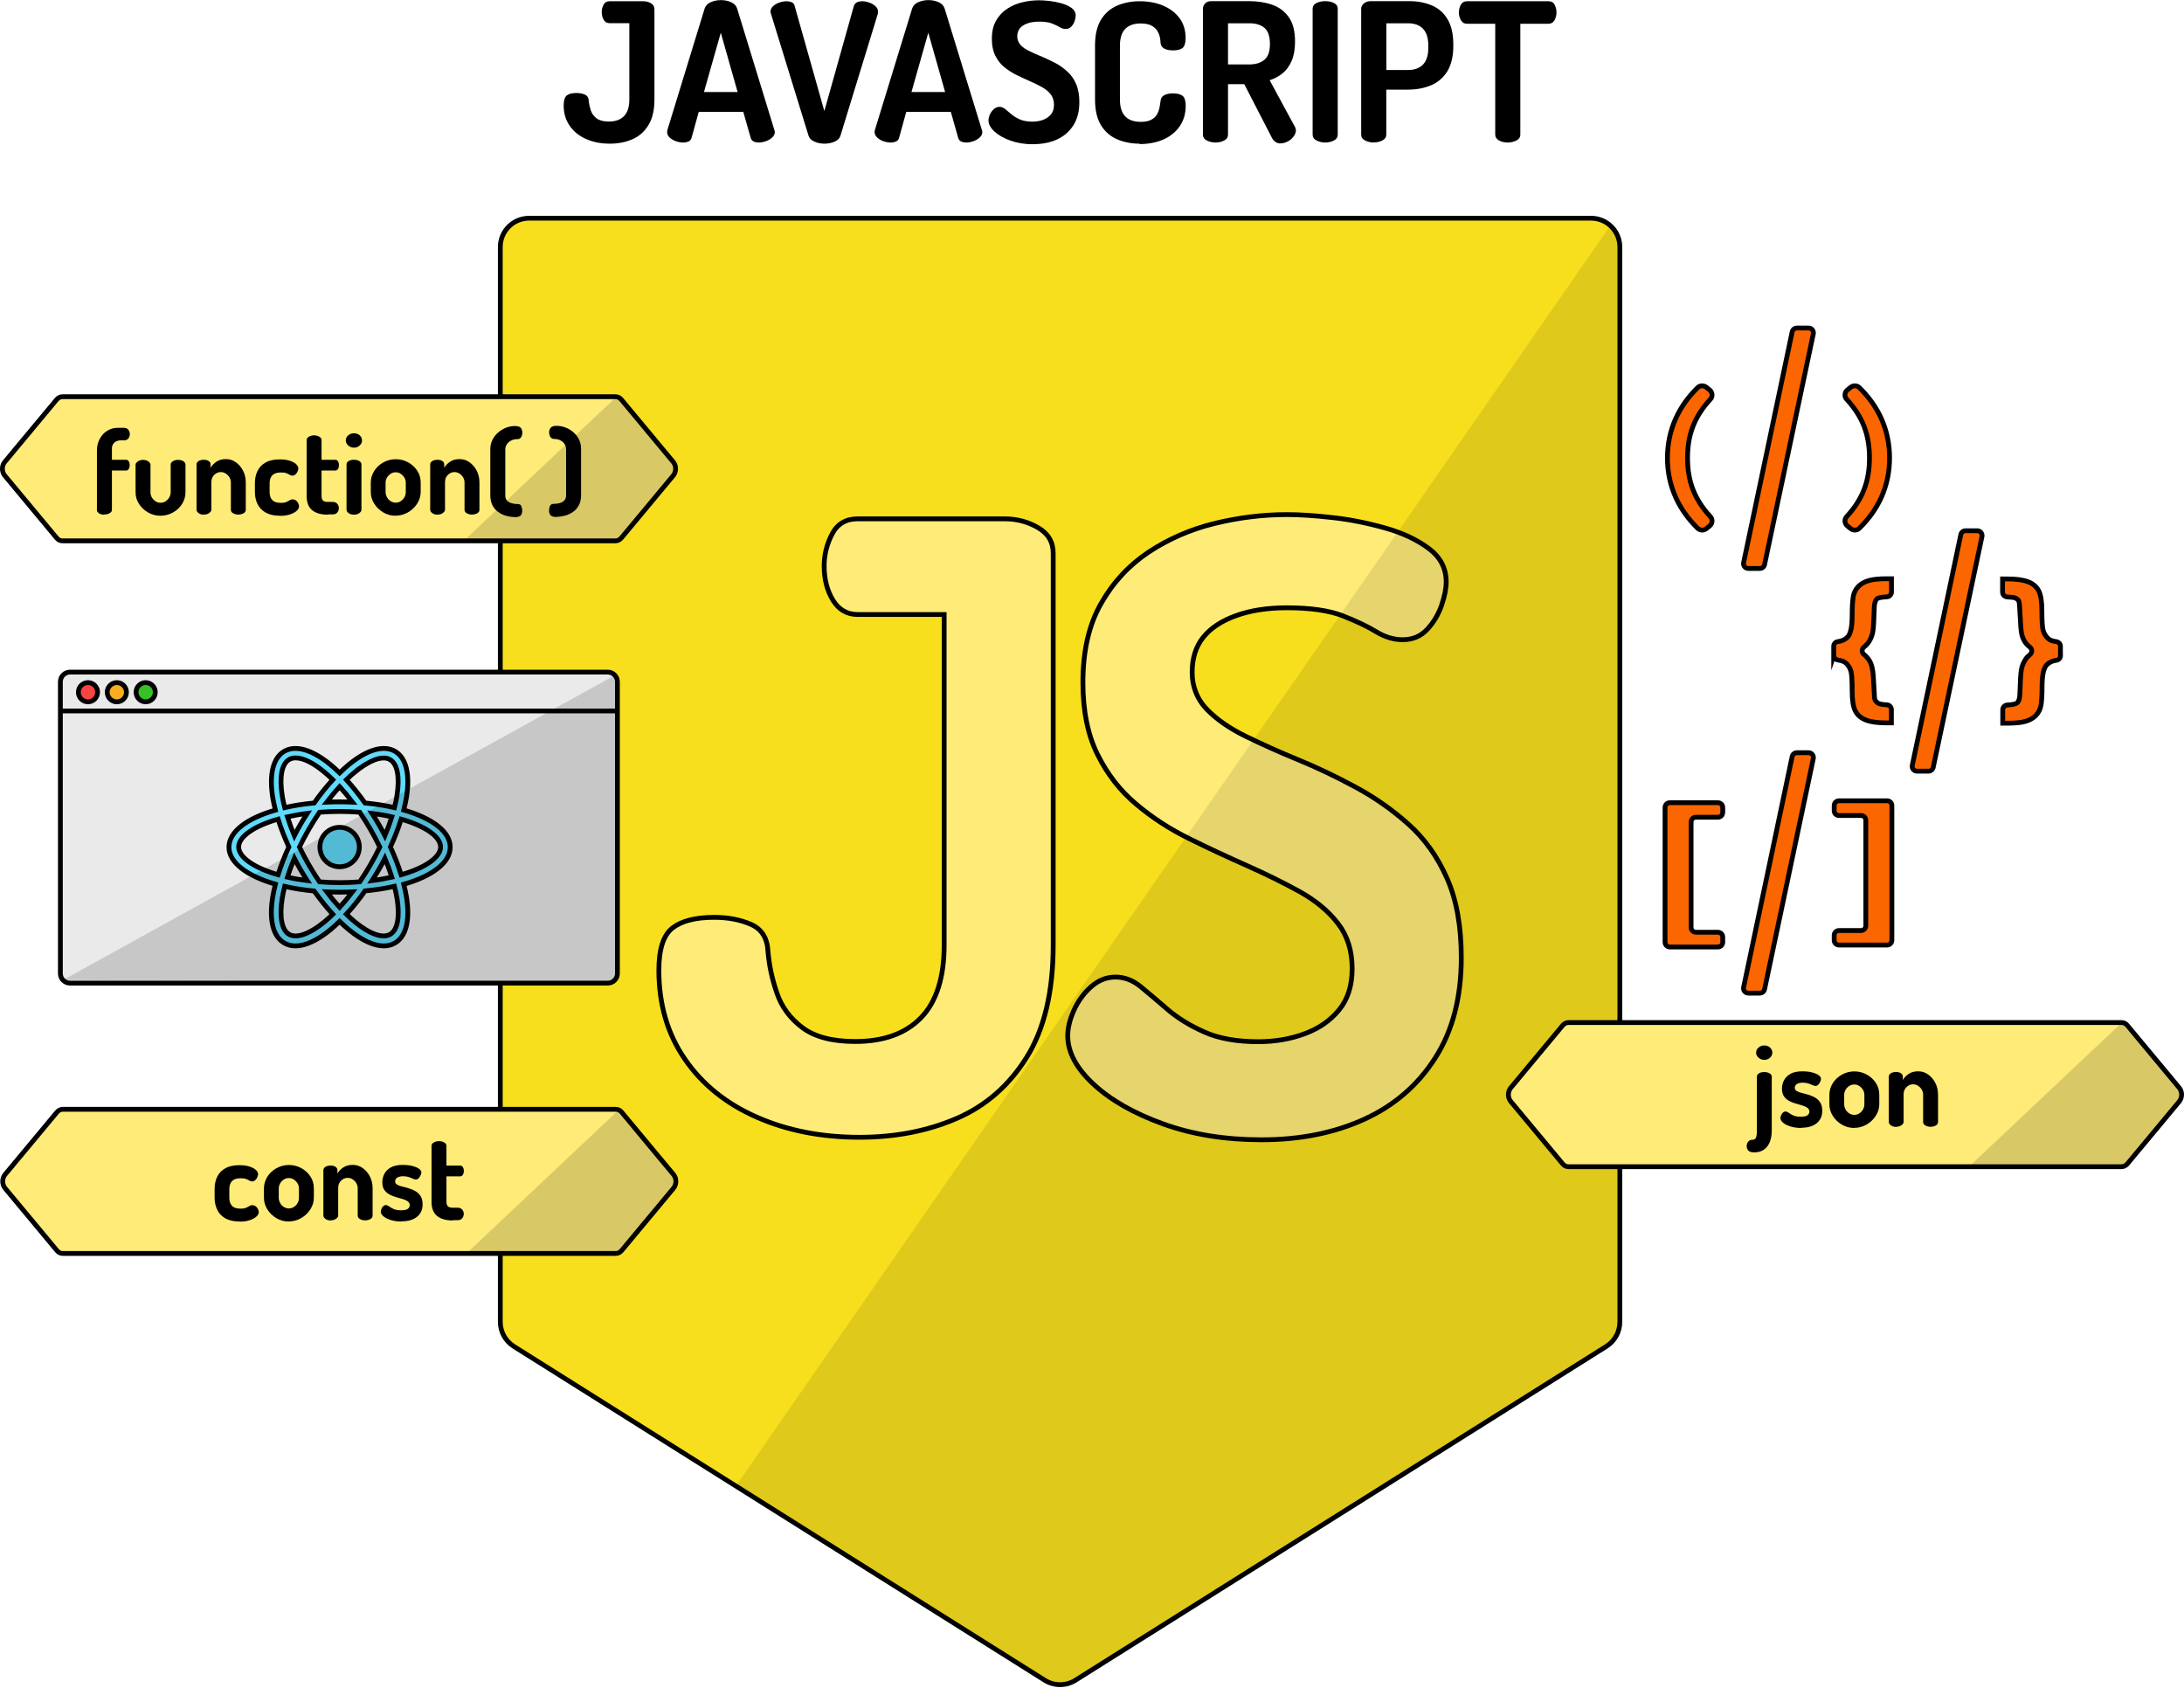
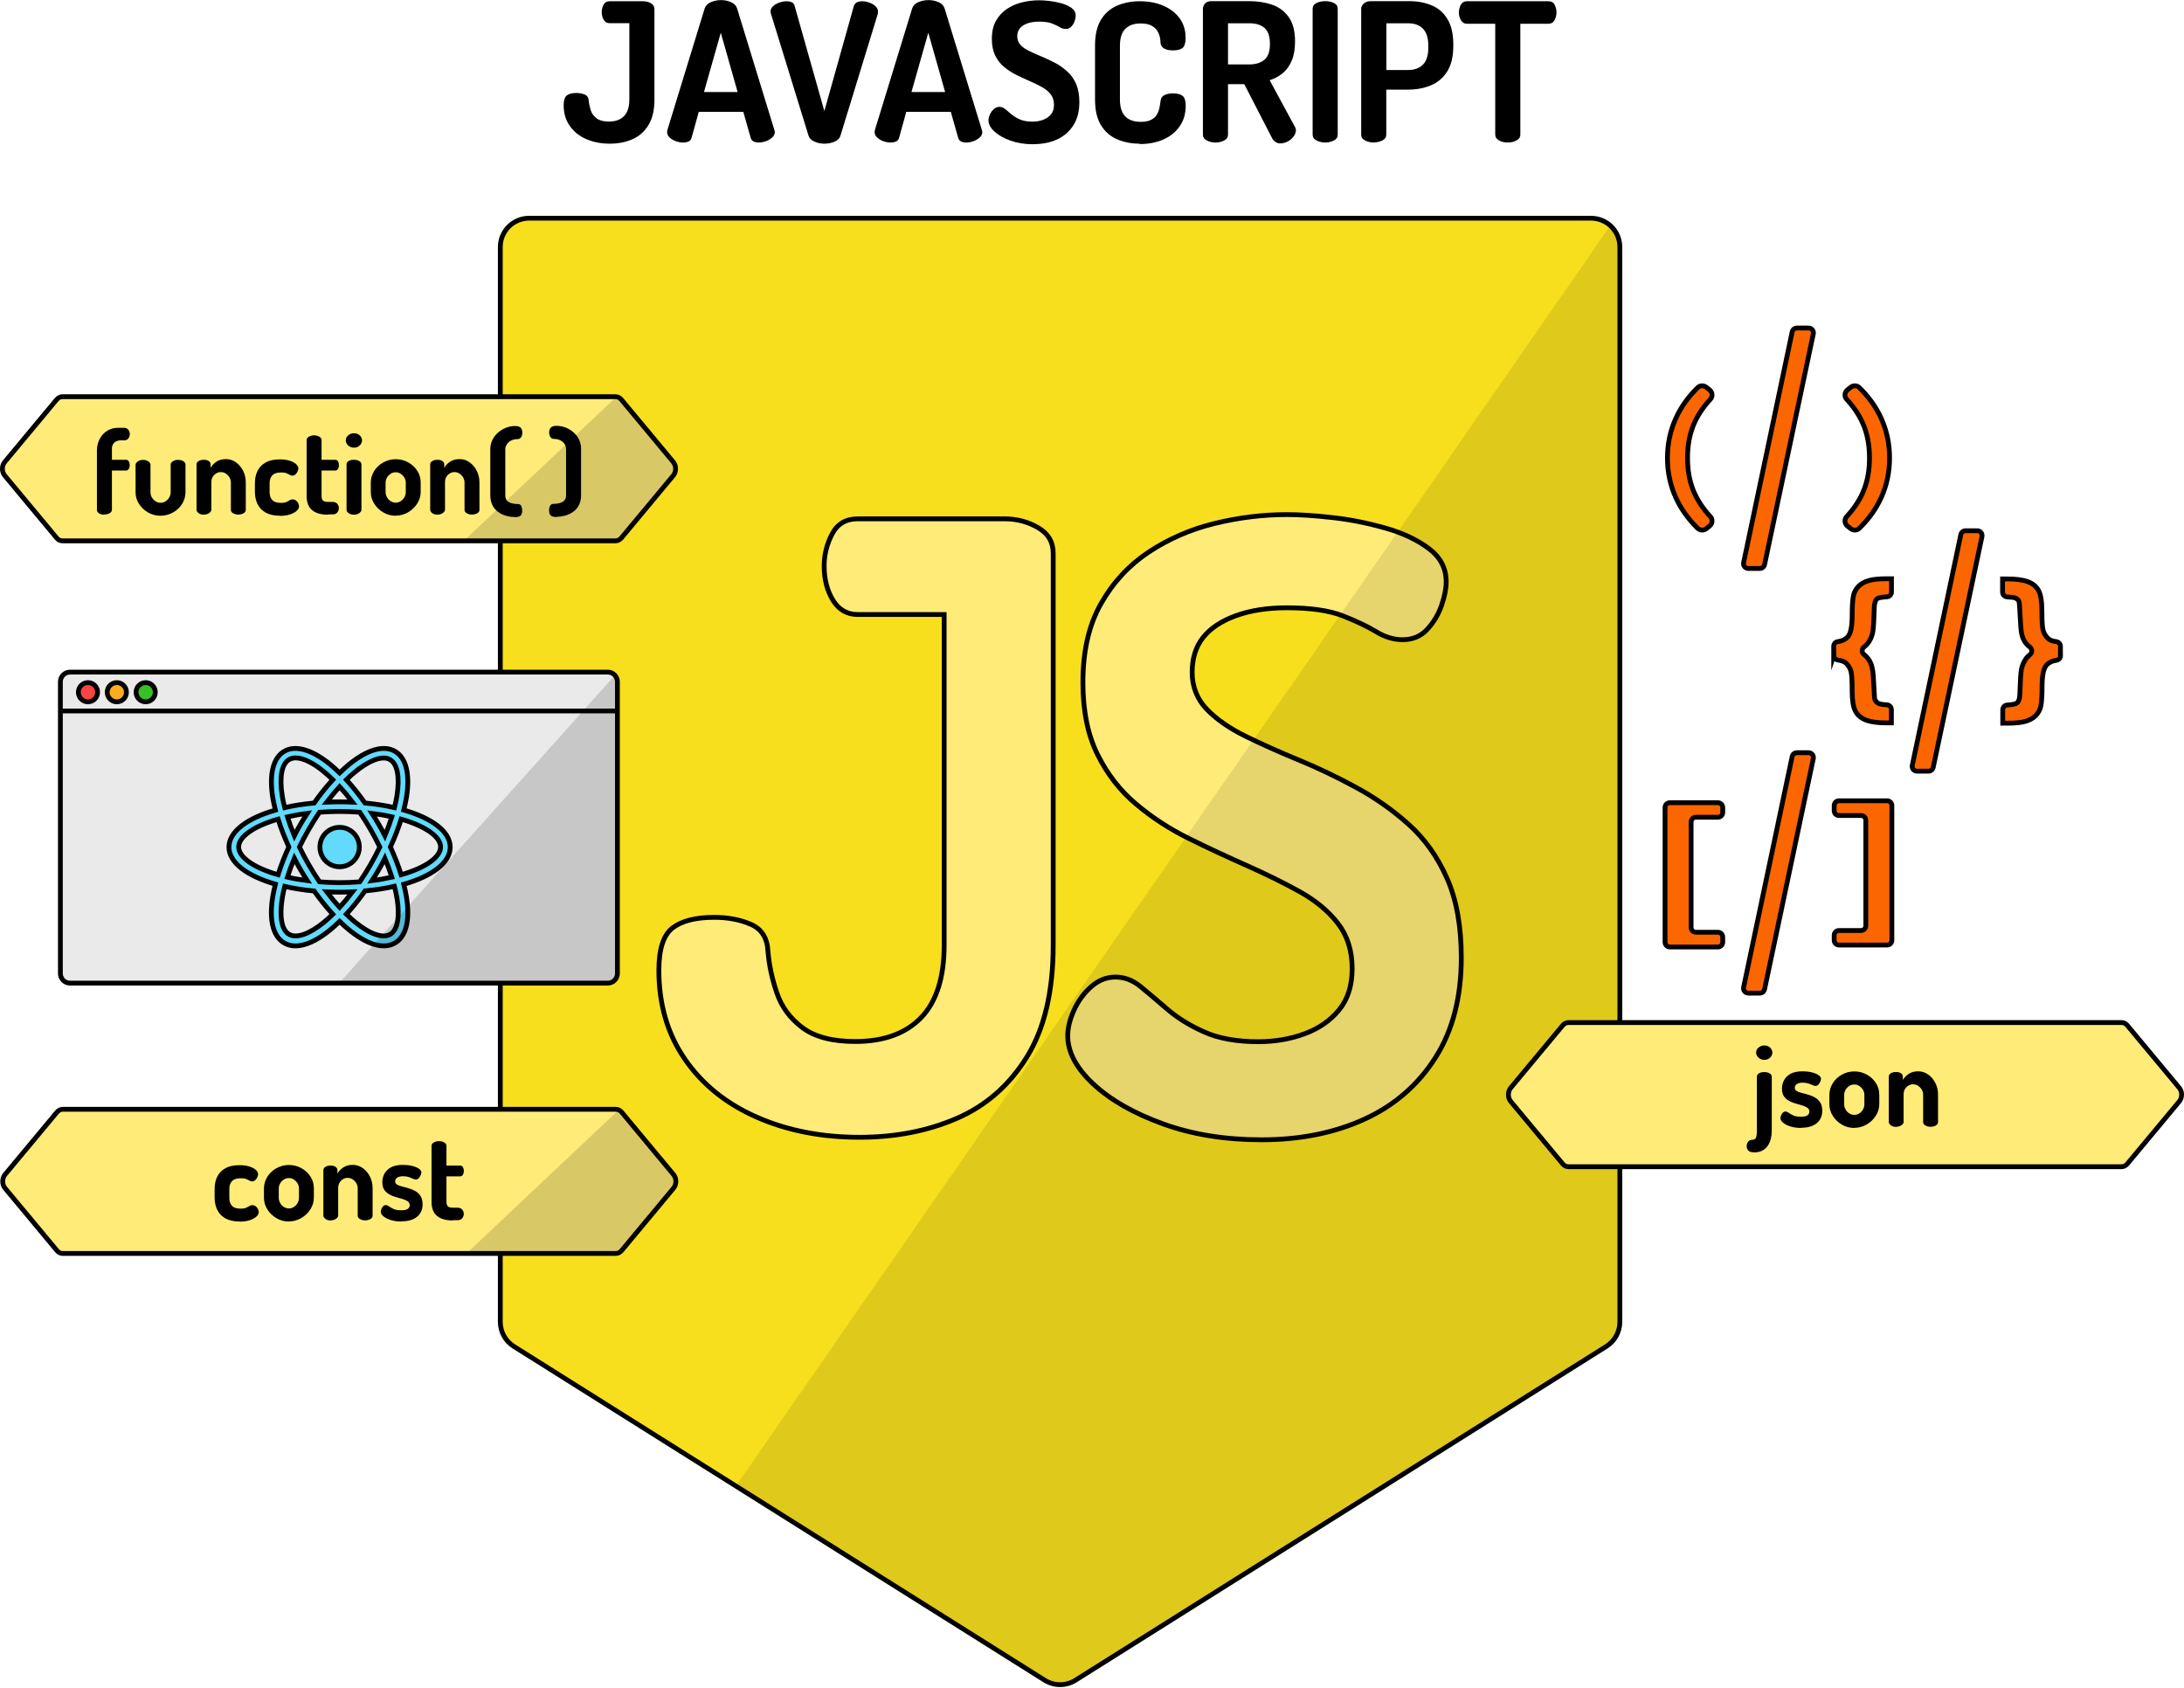
<svg xmlns="http://www.w3.org/2000/svg" viewBox="0 0 227.13 175.44">
  <defs>
    <style>.e{opacity:.1;}.f{fill:#faad1f;}.g{fill:#eaeaea;}.h{fill:#f74544;}.i{fill:#37c027;}.j{fill:#ffeb78;}.j,.k,.l,.m{stroke:#000;stroke-miterlimit:10;stroke-width:.5px;}.k{fill:#fc6600;}.l{fill:#61dafb;}.m{fill:#f7df1e;}.n{opacity:.15;}</style>
  </defs>
  <g id="a" />
  <g id="b">
    <g id="c">
      <path class="m" d="M52.03,25.69v111.77c0,1.03,.53,1.99,1.4,2.54l55.22,34.72c.98,.61,2.22,.61,3.19,0l55.22-34.72c.87-.55,1.4-1.51,1.4-2.54V25.69c0-1.66-1.34-3-3-3H55.03c-1.66,0-3,1.34-3,3Z" />
      <g>
        <path class="j" d="M64.01,41.25H6.49c-.22,0-.43,.11-.59,.29L.49,48.04c-.32,.39-.32,1.02,0,1.41l5.41,6.5c.16,.19,.37,.29,.59,.29h57.53c.22,0,.43-.11,.59-.29l5.41-6.5c.32-.39,.32-1.02,0-1.41l-5.41-6.5c-.16-.19-.37-.29-.59-.29Z" />
        <g>
          <path d="M10.84,53.52c-.22,0-.4-.05-.54-.14-.14-.09-.22-.21-.22-.34v-6.19c0-.45,.1-.85,.29-1.21,.19-.36,.45-.64,.77-.84,.32-.2,.67-.31,1.06-.31h.71c.19,0,.34,.07,.44,.2,.1,.14,.15,.28,.15,.44,0,.18-.05,.33-.15,.46-.1,.13-.25,.2-.44,.2h-.38c-.17,0-.32,.04-.46,.11-.14,.07-.24,.17-.32,.3-.08,.13-.11,.28-.11,.47v1.14h1.46c.13,0,.23,.06,.29,.17,.07,.12,.1,.25,.1,.39s-.03,.27-.1,.39c-.07,.12-.17,.17-.29,.17h-1.46v4.09c0,.14-.08,.25-.23,.34-.16,.09-.34,.14-.56,.14Z" />
          <path d="M16.71,53.63c-.48,0-.92-.11-1.31-.34-.4-.23-.71-.53-.95-.9-.24-.37-.35-.77-.35-1.19v-2.88c0-.12,.08-.23,.23-.34,.16-.1,.34-.16,.55-.16s.39,.05,.54,.16c.15,.1,.23,.22,.23,.34v2.88c0,.18,.05,.36,.14,.52,.1,.16,.22,.29,.38,.4,.16,.11,.34,.16,.53,.16s.38-.05,.53-.16c.16-.1,.28-.24,.38-.41,.1-.17,.14-.34,.14-.52v-2.89c0-.13,.08-.24,.23-.34,.16-.1,.33-.14,.53-.14,.23,0,.42,.05,.56,.14,.14,.1,.22,.21,.22,.34v2.89c0,.43-.12,.83-.35,1.21-.24,.37-.55,.67-.95,.89-.4,.22-.83,.34-1.29,.34Z" />
          <path d="M21.21,53.52c-.22,0-.41-.05-.55-.16-.14-.1-.22-.22-.22-.34v-4.73c0-.14,.07-.26,.22-.35,.14-.09,.33-.13,.55-.13,.19,0,.35,.04,.49,.13,.13,.09,.2,.2,.2,.35v.36c.12-.23,.32-.44,.59-.63,.28-.19,.61-.28,1.01-.28,.38,0,.72,.11,1.03,.33,.31,.22,.56,.51,.75,.88,.19,.37,.28,.78,.28,1.22v2.84c0,.16-.08,.28-.24,.37-.16,.08-.34,.13-.54,.13-.18,0-.35-.04-.52-.13s-.25-.21-.25-.37v-2.84c0-.18-.05-.36-.14-.52-.09-.16-.22-.29-.38-.4s-.34-.16-.53-.16c-.16,0-.32,.04-.47,.13-.15,.09-.28,.21-.37,.37-.1,.16-.14,.35-.14,.58v2.84c0,.12-.08,.23-.23,.34s-.34,.16-.55,.16Z" />
          <path d="M29.13,53.63c-.61,0-1.1-.11-1.49-.32-.38-.22-.67-.51-.85-.88s-.28-.79-.28-1.25v-.96c0-.46,.09-.88,.27-1.25s.46-.67,.85-.88c.39-.22,.88-.32,1.47-.32,.38,0,.71,.04,1,.13,.29,.09,.52,.2,.68,.35s.25,.3,.25,.46c0,.09-.03,.19-.08,.31s-.12,.22-.22,.31-.2,.13-.32,.13c-.09,0-.18-.03-.27-.08-.09-.06-.21-.11-.35-.17-.14-.06-.34-.08-.58-.08-.41,0-.7,.1-.89,.29-.18,.2-.28,.47-.28,.81v.96c0,.34,.09,.61,.28,.81,.18,.2,.48,.29,.9,.29,.25,0,.44-.03,.58-.1,.14-.06,.25-.12,.34-.18s.19-.08,.28-.08c.14,0,.27,.04,.37,.12,.1,.08,.18,.18,.23,.29,.05,.12,.08,.22,.08,.32,0,.16-.09,.32-.26,.47-.17,.15-.41,.28-.71,.37-.3,.1-.64,.14-1.01,.14Z" />
          <path d="M34.11,53.52c-.72,0-1.27-.16-1.65-.47-.38-.31-.57-.8-.57-1.48v-5.82c0-.14,.08-.26,.25-.35s.34-.13,.52-.13c.19,0,.37,.04,.53,.13s.25,.2,.25,.35v2.06h1.42c.13,0,.23,.06,.29,.17,.07,.12,.1,.25,.1,.39s-.03,.27-.1,.39c-.07,.12-.17,.17-.29,.17h-1.42v2.63c0,.23,.05,.4,.15,.49,.1,.1,.27,.14,.52,.14h.47c.22,0,.39,.07,.5,.2,.11,.14,.16,.28,.16,.44,0,.17-.05,.32-.16,.46-.11,.14-.27,.2-.5,.2h-.47Z" />
          <path d="M36.81,46.55c-.23,0-.43-.08-.6-.23-.17-.16-.25-.33-.25-.52,0-.21,.08-.39,.25-.53,.17-.15,.37-.22,.6-.22s.44,.07,.6,.22c.16,.15,.24,.33,.24,.53,0,.19-.08,.37-.24,.52-.16,.16-.36,.23-.6,.23Zm0,6.97c-.22,0-.41-.05-.55-.16-.14-.1-.22-.22-.22-.34v-4.73c0-.14,.07-.26,.22-.35,.14-.09,.33-.13,.55-.13s.4,.04,.55,.13,.23,.2,.23,.35v4.73c0,.12-.08,.23-.23,.34s-.34,.16-.55,.16Z" />
          <path d="M41.15,53.63c-.46,0-.89-.11-1.28-.34-.39-.23-.71-.53-.95-.91-.24-.38-.36-.78-.36-1.21v-.98c0-.43,.12-.83,.35-1.21,.23-.37,.55-.67,.94-.89,.4-.22,.83-.34,1.3-.34s.91,.11,1.3,.33c.4,.22,.71,.51,.95,.88,.24,.37,.35,.78,.35,1.22v.98c0,.42-.12,.82-.36,1.2-.24,.38-.56,.68-.95,.91-.4,.23-.83,.35-1.29,.35Zm0-1.36c.19,0,.37-.05,.53-.16s.29-.24,.38-.41c.1-.17,.14-.35,.14-.53v-.98c0-.18-.05-.36-.14-.52-.1-.16-.22-.29-.38-.4s-.33-.16-.53-.16-.37,.05-.53,.16-.29,.24-.38,.4c-.09,.16-.14,.34-.14,.52v.98c0,.18,.05,.36,.14,.53,.09,.17,.22,.31,.38,.41s.34,.16,.53,.16Z" />
          <path d="M45.51,53.52c-.22,0-.41-.05-.55-.16-.14-.1-.22-.22-.22-.34v-4.73c0-.14,.07-.26,.22-.35,.14-.09,.33-.13,.55-.13,.19,0,.35,.04,.49,.13,.13,.09,.2,.2,.2,.35v.36c.12-.23,.32-.44,.59-.63,.28-.19,.61-.28,1.01-.28,.38,0,.72,.11,1.03,.33,.31,.22,.56,.51,.75,.88,.19,.37,.28,.78,.28,1.22v2.84c0,.16-.08,.28-.24,.37-.16,.08-.34,.13-.54,.13-.18,0-.35-.04-.52-.13s-.25-.21-.25-.37v-2.84c0-.18-.05-.36-.14-.52-.09-.16-.22-.29-.38-.4s-.34-.16-.53-.16c-.16,0-.32,.04-.47,.13-.15,.09-.28,.21-.37,.37-.1,.16-.14,.35-.14,.58v2.84c0,.12-.08,.23-.23,.34s-.34,.16-.55,.16Z" />
          <path d="M53.51,53.76c-.3,0-.59-.04-.89-.13-.3-.08-.57-.22-.82-.4-.25-.18-.45-.41-.59-.7s-.22-.62-.22-1.01v-4.82c0-.36,.08-.69,.23-.98,.15-.3,.35-.55,.6-.76s.52-.37,.82-.49c.3-.11,.6-.17,.91-.17s.52,.07,.62,.2c.1,.13,.15,.29,.15,.47,0,.21-.04,.37-.13,.5s-.2,.19-.35,.19c-.27,0-.5,.05-.7,.16-.19,.1-.34,.24-.44,.4-.1,.16-.15,.32-.15,.49v4.82c0,.24,.07,.42,.2,.55s.3,.21,.5,.26,.39,.07,.58,.07c.2,0,.33,.07,.39,.22,.06,.14,.09,.3,.09,.47,0,.2-.05,.36-.14,.49-.1,.12-.32,.19-.66,.19Z" />
          <path d="M57.9,53.76c-.34,0-.55-.06-.65-.19-.1-.12-.15-.29-.15-.49,0-.17,.03-.32,.1-.47,.06-.14,.2-.22,.4-.22s.39-.02,.58-.07,.36-.13,.49-.26,.2-.31,.2-.55v-4.82c0-.17-.05-.33-.14-.49-.1-.16-.24-.29-.43-.4-.19-.1-.42-.16-.7-.16-.14,0-.26-.06-.35-.19-.09-.12-.14-.29-.14-.5,0-.18,.05-.34,.16-.47,.11-.13,.31-.2,.61-.2,.31,0,.62,.06,.92,.17,.3,.11,.57,.27,.82,.49,.25,.21,.45,.47,.59,.76,.15,.3,.22,.62,.22,.98v4.82c0,.38-.07,.72-.22,1.01-.14,.29-.34,.52-.59,.7-.25,.18-.52,.31-.82,.4-.3,.08-.6,.13-.9,.13Z" />
        </g>
      </g>
      <g>
        <path class="j" d="M220.64,106.33h-57.53c-.22,0-.43,.11-.59,.29l-5.41,6.5c-.32,.39-.32,1.02,0,1.41l5.41,6.5c.16,.19,.37,.29,.59,.29h57.53c.22,0,.43-.11,.59-.29l5.41-6.5c.32-.39,.32-1.02,0-1.41l-5.41-6.5c-.16-.19-.37-.29-.59-.29Z" />
        <g>
          <path d="M182.45,119.83c-.32,0-.53-.07-.64-.2-.11-.13-.16-.28-.16-.44,0-.21,.06-.37,.17-.49s.25-.18,.41-.18c.14,0,.25-.04,.32-.12,.07-.08,.11-.19,.13-.34,.02-.15,.03-.31,.03-.5v-5.6c0-.14,.07-.26,.22-.35,.14-.09,.32-.13,.54-.13s.41,.04,.56,.13,.23,.2,.23,.35v5.6c0,.44-.07,.83-.2,1.18-.14,.34-.34,.61-.61,.8s-.6,.29-1,.29Zm1.03-9.62c-.23,0-.43-.08-.6-.23-.17-.16-.25-.33-.25-.52,0-.21,.08-.39,.25-.53s.37-.22,.6-.22,.44,.07,.6,.22,.24,.33,.24,.53c0,.19-.08,.37-.24,.52-.16,.16-.36,.23-.6,.23Z" />
          <path d="M187.32,117.29c-.4,0-.77-.05-1.1-.15-.33-.1-.59-.23-.78-.39-.19-.16-.28-.32-.28-.49,0-.08,.02-.17,.07-.28,.04-.11,.1-.2,.18-.28s.17-.12,.27-.12c.11,0,.23,.05,.35,.14s.28,.18,.47,.27c.19,.09,.45,.13,.79,.13,.36,0,.6-.06,.71-.17,.12-.11,.17-.23,.17-.35,0-.18-.07-.31-.21-.41-.14-.1-.32-.18-.53-.24-.22-.06-.45-.13-.69-.2s-.47-.16-.69-.28c-.22-.12-.39-.28-.53-.48-.14-.2-.2-.47-.2-.8,0-.29,.07-.57,.2-.84,.14-.27,.36-.5,.67-.68,.31-.18,.74-.27,1.27-.27,.33,0,.64,.03,.93,.1,.29,.07,.53,.16,.71,.28,.18,.12,.28,.25,.28,.4,0,.07-.02,.17-.07,.28-.05,.12-.11,.22-.2,.32s-.19,.14-.31,.14c-.09,0-.19-.03-.32-.09-.12-.06-.27-.12-.43-.17s-.35-.08-.58-.08c-.2,0-.36,.03-.48,.08-.12,.06-.21,.12-.26,.2s-.08,.16-.08,.25c0,.14,.07,.26,.2,.34s.31,.15,.53,.2,.45,.12,.7,.19c.24,.07,.48,.17,.7,.3,.22,.13,.4,.31,.53,.52s.2,.5,.2,.86c0,.53-.19,.95-.57,1.27-.38,.32-.93,.48-1.64,.48Z" />
          <path d="M192.84,117.29c-.46,0-.89-.11-1.28-.34-.39-.23-.71-.53-.95-.91s-.36-.78-.36-1.21v-.98c0-.43,.12-.83,.35-1.21,.23-.37,.55-.67,.94-.89,.4-.22,.83-.34,1.3-.34s.91,.11,1.3,.33c.4,.22,.71,.51,.95,.88,.24,.37,.35,.78,.35,1.22v.98c0,.42-.12,.82-.36,1.2-.24,.38-.56,.68-.95,.91-.4,.23-.83,.35-1.29,.35Zm0-1.36c.19,0,.37-.05,.53-.16,.16-.1,.29-.24,.38-.41,.1-.17,.14-.35,.14-.53v-.98c0-.18-.05-.36-.14-.52-.1-.16-.22-.29-.38-.4-.16-.11-.33-.16-.53-.16s-.37,.05-.53,.16c-.16,.1-.29,.24-.38,.4-.09,.16-.14,.34-.14,.52v.98c0,.18,.05,.36,.14,.53,.09,.17,.22,.31,.38,.41,.16,.1,.34,.16,.53,.16Z" />
          <path d="M197.2,117.18c-.22,0-.41-.05-.55-.16-.14-.1-.22-.22-.22-.34v-4.73c0-.14,.07-.26,.22-.35,.14-.09,.33-.13,.55-.13,.19,0,.35,.04,.49,.13,.13,.09,.2,.2,.2,.35v.36c.12-.23,.32-.44,.59-.63,.28-.19,.61-.28,1.01-.28,.38,0,.72,.11,1.03,.33,.31,.22,.56,.51,.75,.88,.19,.37,.28,.78,.28,1.22v2.84c0,.16-.08,.28-.24,.37-.16,.08-.34,.13-.54,.13-.18,0-.35-.04-.52-.13s-.25-.21-.25-.37v-2.84c0-.18-.05-.36-.14-.52s-.22-.29-.38-.4c-.16-.11-.34-.16-.53-.16-.16,0-.32,.04-.47,.13-.15,.09-.28,.21-.37,.37-.1,.16-.14,.35-.14,.58v2.84c0,.12-.08,.23-.23,.34-.15,.1-.34,.16-.55,.16Z" />
        </g>
      </g>
      <g>
        <path class="j" d="M64.05,115.35H6.52c-.22,0-.43,.11-.59,.29l-5.41,6.5c-.32,.39-.32,1.02,0,1.41l5.41,6.5c.16,.19,.37,.29,.59,.29h57.53c.22,0,.43-.11,.59-.29l5.41-6.5c.32-.39,.32-1.02,0-1.41l-5.41-6.5c-.16-.19-.37-.29-.59-.29Z" />
        <g>
          <path d="M24.94,127.02c-.61,0-1.1-.11-1.49-.32-.38-.22-.67-.51-.85-.88s-.28-.79-.28-1.25v-.96c0-.46,.09-.88,.27-1.25s.46-.67,.85-.88c.39-.22,.88-.32,1.47-.32,.38,0,.71,.04,1,.13s.52,.2,.68,.35c.17,.14,.25,.3,.25,.46,0,.09-.03,.19-.08,.31s-.12,.22-.22,.31-.2,.13-.32,.13c-.09,0-.18-.03-.27-.08-.09-.06-.21-.11-.35-.17-.14-.06-.34-.08-.58-.08-.41,0-.7,.1-.89,.29-.18,.2-.28,.47-.28,.81v.96c0,.34,.09,.61,.28,.81,.18,.2,.48,.29,.9,.29,.25,0,.44-.03,.58-.1,.14-.06,.25-.12,.34-.18,.09-.06,.19-.08,.28-.08,.14,0,.27,.04,.37,.12,.1,.08,.18,.18,.23,.29,.05,.12,.08,.22,.08,.32,0,.16-.09,.32-.26,.47-.17,.15-.41,.28-.71,.37-.3,.1-.64,.14-1.01,.14Z" />
          <path d="M30.04,127.02c-.46,0-.89-.11-1.28-.34-.39-.23-.71-.53-.95-.91s-.36-.78-.36-1.21v-.98c0-.43,.12-.83,.35-1.21,.23-.37,.55-.67,.94-.89,.4-.22,.83-.34,1.3-.34s.91,.11,1.3,.33c.4,.22,.71,.51,.95,.88,.24,.37,.35,.78,.35,1.22v.98c0,.42-.12,.82-.36,1.2-.24,.38-.56,.68-.95,.91-.4,.23-.83,.35-1.29,.35Zm0-1.36c.19,0,.37-.05,.53-.16,.16-.1,.29-.24,.38-.41,.1-.17,.14-.35,.14-.53v-.98c0-.18-.05-.36-.14-.52-.1-.16-.22-.29-.38-.4-.16-.11-.33-.16-.53-.16s-.37,.05-.53,.16c-.16,.1-.29,.24-.38,.4-.09,.16-.14,.34-.14,.52v.98c0,.18,.05,.36,.14,.53,.09,.17,.22,.31,.38,.41,.16,.1,.34,.16,.53,.16Z" />
          <path d="M34.4,126.91c-.22,0-.41-.05-.55-.16-.14-.1-.22-.22-.22-.34v-4.73c0-.14,.07-.26,.22-.35,.14-.09,.33-.13,.55-.13,.19,0,.35,.04,.49,.13,.13,.09,.2,.2,.2,.35v.36c.12-.23,.32-.44,.59-.63,.28-.19,.61-.28,1.01-.28,.38,0,.72,.11,1.03,.33,.31,.22,.56,.51,.75,.88,.19,.37,.28,.78,.28,1.22v2.84c0,.16-.08,.28-.24,.37-.16,.08-.34,.13-.54,.13-.18,0-.35-.04-.52-.13s-.25-.21-.25-.37v-2.84c0-.18-.05-.36-.14-.52s-.22-.29-.38-.4c-.16-.11-.34-.16-.53-.16-.16,0-.32,.04-.47,.13-.15,.09-.28,.21-.37,.37-.1,.16-.14,.35-.14,.58v2.84c0,.12-.08,.23-.23,.34-.15,.1-.34,.16-.55,.16Z" />
          <path d="M41.76,127.02c-.4,0-.77-.05-1.1-.15-.33-.1-.59-.23-.78-.39-.19-.16-.28-.32-.28-.49,0-.08,.02-.17,.07-.28,.04-.11,.1-.2,.18-.28s.17-.12,.27-.12c.11,0,.23,.05,.35,.14s.28,.18,.47,.27c.19,.09,.45,.13,.79,.13,.36,0,.6-.06,.71-.17,.12-.11,.17-.23,.17-.35,0-.18-.07-.31-.21-.41-.14-.1-.32-.18-.53-.24-.22-.06-.45-.13-.69-.2s-.47-.16-.69-.28c-.22-.12-.39-.28-.53-.48-.14-.2-.2-.47-.2-.8,0-.29,.07-.57,.2-.84,.14-.27,.36-.5,.67-.68,.31-.18,.74-.27,1.27-.27,.33,0,.64,.03,.93,.1,.29,.07,.53,.16,.71,.28,.18,.12,.28,.25,.28,.4,0,.07-.02,.17-.07,.28-.05,.12-.11,.22-.2,.32s-.19,.14-.31,.14c-.09,0-.19-.03-.32-.09-.12-.06-.27-.12-.43-.17s-.35-.08-.58-.08c-.2,0-.36,.03-.48,.08-.12,.06-.21,.12-.26,.2s-.08,.16-.08,.25c0,.14,.07,.26,.2,.34s.31,.15,.53,.2,.45,.12,.7,.19c.24,.07,.48,.17,.7,.3,.22,.13,.4,.31,.53,.52s.2,.5,.2,.86c0,.53-.19,.95-.57,1.27-.38,.32-.93,.48-1.64,.48Z" />
          <path d="M47.1,126.91c-.72,0-1.27-.16-1.65-.47-.38-.31-.57-.8-.57-1.48v-5.82c0-.14,.08-.26,.25-.35s.34-.13,.52-.13c.19,0,.37,.04,.53,.13s.25,.2,.25,.35v2.06h1.42c.13,0,.23,.06,.29,.17,.07,.12,.1,.25,.1,.39s-.03,.27-.1,.39c-.07,.12-.17,.17-.29,.17h-1.42v2.63c0,.23,.05,.4,.15,.49,.1,.1,.27,.14,.52,.14h.47c.22,0,.39,.07,.5,.2,.11,.14,.16,.28,.16,.44,0,.17-.05,.32-.16,.46-.11,.14-.27,.2-.5,.2h-.47Z" />
        </g>
      </g>
      <g>
        <path d="M63.42,14.94c-.91,0-1.73-.16-2.46-.48s-1.3-.78-1.72-1.39c-.42-.6-.62-1.31-.62-2.13,0-.51,.11-.85,.33-1.02,.22-.17,.55-.25,1-.25,.33,0,.63,.06,.88,.17s.39,.33,.4,.65c.03,.32,.1,.65,.21,.99,.11,.33,.32,.61,.61,.83,.3,.22,.72,.33,1.27,.33,.68,0,1.21-.19,1.58-.57,.37-.38,.55-.96,.55-1.74V2.41h-2.07c-.25,0-.45-.11-.59-.34s-.21-.5-.21-.82c0-.27,.06-.52,.19-.76,.13-.24,.33-.36,.61-.36h3.52c.29,0,.56,.07,.8,.21s.36,.35,.36,.61V10.34c0,1.11-.21,2.01-.63,2.68-.42,.68-.98,1.17-1.68,1.47-.7,.3-1.47,.45-2.33,.45Z" />
        <path d="M71.02,14.82c-.24,0-.49-.05-.74-.14-.25-.09-.47-.22-.64-.38-.17-.16-.26-.35-.26-.56,0-.04,0-.11,.02-.2l3.88-12.65c.09-.29,.31-.52,.63-.66s.68-.22,1.06-.22,.74,.07,1.07,.22,.53,.37,.62,.66l3.88,12.65c.03,.09,.04,.16,.04,.2,0,.2-.09,.39-.27,.55-.18,.17-.4,.3-.65,.39-.26,.09-.5,.14-.74,.14-.21,0-.4-.04-.55-.11-.15-.07-.26-.21-.31-.41l-.76-2.67h-4.63l-.74,2.67c-.05,.2-.16,.34-.32,.41-.16,.07-.35,.11-.56,.11Zm2.19-5.25h3.5l-1.75-6.17-1.75,6.17Z" />
        <path d="M85.74,14.94c-.37,0-.73-.07-1.06-.22s-.53-.37-.61-.66l-3.9-12.65c-.03-.09-.04-.16-.04-.2,0-.21,.09-.4,.26-.56s.39-.29,.65-.38c.26-.09,.51-.14,.75-.14,.21,0,.4,.04,.56,.11,.16,.07,.26,.21,.3,.41l3.08,10.9,3.06-10.9c.07-.2,.18-.34,.33-.41,.15-.07,.34-.11,.55-.11,.24,0,.49,.05,.74,.14,.25,.09,.47,.22,.64,.38s.26,.35,.26,.56c0,.03,0,.06-.01,.09s0,.07,0,.11l-3.88,12.65c-.08,.3-.28,.52-.61,.66-.33,.15-.69,.22-1.08,.22Z" />
        <path d="M92.6,14.82c-.24,0-.49-.05-.74-.14-.25-.09-.47-.22-.64-.38-.17-.16-.26-.35-.26-.56,0-.04,0-.11,.02-.2l3.88-12.65c.09-.29,.31-.52,.63-.66s.68-.22,1.06-.22,.74,.07,1.07,.22,.53,.37,.62,.66l3.88,12.65c.03,.09,.04,.16,.04,.2,0,.2-.09,.39-.27,.55-.18,.17-.4,.3-.65,.39-.26,.09-.5,.14-.74,.14-.21,0-.4-.04-.55-.11-.15-.07-.26-.21-.31-.41l-.76-2.67h-4.63l-.74,2.67c-.05,.2-.16,.34-.32,.41-.16,.07-.35,.11-.56,.11Zm2.19-5.25h3.5l-1.75-6.17-1.75,6.17Z" />
        <path d="M107.44,15c-.87,0-1.66-.13-2.36-.38-.7-.25-1.26-.57-1.67-.95s-.61-.77-.61-1.16c0-.19,.05-.39,.15-.61,.1-.22,.24-.41,.41-.56,.17-.15,.37-.23,.58-.23s.41,.08,.6,.23c.19,.15,.4,.34,.64,.54s.54,.39,.89,.54c.35,.15,.78,.23,1.29,.23,.4,0,.77-.06,1.12-.19,.34-.13,.62-.32,.82-.57,.21-.25,.31-.58,.31-.99,0-.43-.11-.79-.34-1.09-.23-.3-.54-.55-.92-.76s-.81-.42-1.27-.62c-.46-.2-.92-.42-1.38-.64-.46-.23-.88-.5-1.27-.82s-.69-.72-.93-1.19c-.23-.47-.35-1.05-.35-1.73,0-.75,.14-1.38,.43-1.89,.29-.51,.67-.92,1.15-1.24,.48-.32,1-.54,1.58-.68,.58-.14,1.15-.21,1.73-.21,.31,0,.67,.02,1.1,.07,.42,.05,.84,.13,1.27,.25,.42,.12,.77,.29,1.05,.49,.27,.21,.41,.47,.41,.79,0,.16-.04,.35-.11,.56-.07,.22-.19,.41-.34,.57-.15,.17-.35,.25-.59,.25-.21,0-.43-.06-.63-.19-.21-.13-.48-.25-.8-.38-.33-.13-.78-.19-1.34-.19-.47,0-.88,.06-1.23,.19-.35,.13-.61,.3-.78,.52-.17,.22-.26,.5-.26,.83s.12,.64,.35,.89,.54,.46,.93,.64c.38,.19,.8,.38,1.26,.56,.46,.19,.91,.41,1.38,.65s.89,.55,1.28,.9c.39,.35,.7,.78,.92,1.3,.23,.52,.34,1.15,.34,1.9,0,.95-.21,1.75-.62,2.4-.42,.65-.98,1.14-1.7,1.47-.72,.33-1.54,.49-2.46,.49Z" />
        <path d="M118.5,14.94c-.83,0-1.6-.15-2.31-.45-.71-.3-1.27-.79-1.69-1.47-.42-.68-.62-1.57-.62-2.68V4.73c0-1.11,.21-2.01,.62-2.68s.98-1.17,1.69-1.47c.71-.3,1.49-.45,2.33-.45,.94,0,1.77,.16,2.48,.47,.72,.32,1.28,.75,1.69,1.32s.61,1.24,.61,2.03c0,.52-.11,.87-.32,1.04-.22,.17-.54,.25-.99,.25-.36,0-.67-.06-.91-.19s-.38-.34-.39-.63c0-.16-.02-.35-.07-.57-.05-.22-.14-.44-.27-.65s-.34-.4-.61-.54c-.27-.15-.65-.22-1.14-.22-.68,0-1.21,.19-1.58,.57-.37,.38-.55,.96-.55,1.74v5.61c0,.79,.19,1.37,.56,1.75s.91,.56,1.61,.56c.46,0,.82-.07,1.09-.22s.47-.33,.59-.55c.13-.22,.21-.45,.26-.69,.05-.24,.08-.47,.11-.68,.03-.31,.16-.52,.4-.64,.24-.12,.54-.18,.89-.18,.46,0,.79,.09,1.01,.26,.21,.17,.32,.52,.32,1.03,0,.8-.2,1.51-.61,2.11s-.98,1.07-1.7,1.39c-.72,.32-1.56,.48-2.49,.48Z" />
        <path d="M133.16,14.92c-.17,0-.35-.05-.51-.16-.17-.11-.3-.26-.39-.46l-2.86-5.55h-1.69v5.25c0,.27-.13,.47-.4,.61s-.57,.21-.9,.21-.62-.07-.9-.21-.41-.35-.41-.61V.92c0-.21,.08-.4,.23-.56,.15-.16,.36-.24,.61-.24h3.98c.88,0,1.69,.13,2.4,.38,.72,.25,1.29,.69,1.72,1.3,.43,.61,.64,1.45,.64,2.52,0,.78-.11,1.44-.34,1.98-.23,.54-.54,.98-.94,1.31-.4,.33-.85,.57-1.36,.73l2.65,4.89c.03,.05,.05,.11,.06,.17,.01,.06,.02,.11,.02,.15,0,.21-.08,.43-.24,.64-.16,.22-.36,.39-.61,.52-.25,.13-.51,.2-.77,.2Zm-5.45-8.22h2.21c.66,0,1.18-.16,1.57-.48,.39-.32,.58-.87,.58-1.65s-.19-1.36-.58-1.68-.91-.47-1.57-.47h-2.21V6.7Z" />
        <path d="M137.82,14.82c-.32,0-.62-.07-.9-.21s-.41-.35-.41-.61V.92c0-.28,.14-.49,.41-.61,.27-.13,.57-.19,.9-.19s.64,.06,.9,.19c.27,.13,.4,.33,.4,.61V14c0,.27-.13,.47-.4,.61s-.57,.21-.9,.21Z" />
        <path d="M142.87,14.82c-.32,0-.62-.07-.9-.21s-.41-.35-.41-.61V.92c0-.21,.09-.4,.28-.56,.19-.16,.43-.24,.72-.24h4.02c.86,0,1.63,.15,2.32,.44,.69,.29,1.24,.77,1.64,1.44,.4,.66,.6,1.54,.6,2.64v.12c0,1.1-.21,1.98-.62,2.65-.42,.67-.98,1.16-1.7,1.46-.72,.3-1.52,.45-2.4,.45h-2.25v4.67c0,.27-.13,.47-.4,.61s-.57,.21-.9,.21Zm1.31-7.54h2.25c.67,0,1.19-.19,1.56-.57,.37-.38,.55-.96,.55-1.74v-.24c0-.78-.19-1.36-.55-1.74-.37-.38-.89-.57-1.56-.57h-2.25V7.28Z" />
        <path d="M156.8,14.82c-.34,0-.64-.07-.9-.21s-.4-.35-.4-.61V2.47h-2.96c-.26,0-.46-.12-.6-.36-.15-.24-.22-.52-.22-.82,0-.28,.07-.55,.2-.79s.34-.37,.62-.37h8.51c.29,0,.51,.12,.63,.37,.13,.25,.19,.51,.19,.79,0,.31-.07,.58-.21,.82s-.35,.36-.61,.36h-2.94V14c0,.27-.14,.47-.41,.61-.27,.14-.57,.21-.9,.21Z" />
      </g>
      <g>
        <path class="j" d="M89.38,118.26c-3.95,0-7.52-.7-10.69-2.1-3.17-1.39-5.66-3.4-7.46-6.02-1.81-2.62-2.71-5.7-2.71-9.25,0-2.21,.48-3.68,1.44-4.41,.96-.73,2.4-1.09,4.32-1.09,1.45,0,2.73,.25,3.84,.74s1.69,1.44,1.75,2.84c.12,1.4,.42,2.82,.92,4.27,.49,1.46,1.38,2.66,2.66,3.62,1.28,.96,3.11,1.44,5.49,1.44,2.97,0,5.25-.83,6.85-2.48,1.6-1.66,2.4-4.18,2.4-7.55V63.9h-8.99c-1.1,0-1.96-.49-2.57-1.48-.61-.99-.92-2.18-.92-3.58,0-1.16,.28-2.27,.83-3.32,.55-1.05,1.44-1.57,2.66-1.57h15.27c1.28,0,2.44,.31,3.49,.92,1.05,.61,1.57,1.5,1.57,2.66v40.75c0,4.83-.92,8.71-2.75,11.65-1.83,2.94-4.26,5.06-7.29,6.37-3.03,1.31-6.4,1.96-10.12,1.96Z" />
        <path class="j" d="M131.19,118.52c-3.78,0-7.2-.55-10.25-1.66-3.05-1.1-5.47-2.49-7.24-4.14-1.78-1.66-2.66-3.33-2.66-5.02,0-.81,.22-1.7,.65-2.66,.44-.96,1.03-1.77,1.79-2.44,.76-.67,1.6-1,2.53-1s1.8,.33,2.62,1c.81,.67,1.75,1.46,2.79,2.36,1.05,.9,2.32,1.69,3.84,2.36,1.51,.67,3.37,1,5.59,1,1.75,0,3.36-.28,4.84-.83,1.49-.55,2.68-1.38,3.58-2.49,.9-1.1,1.35-2.53,1.35-4.27,0-1.86-.49-3.43-1.48-4.71-.99-1.28-2.33-2.39-4.01-3.32s-3.52-1.83-5.5-2.71-3.97-1.8-5.97-2.79c-2.01-.99-3.84-2.18-5.5-3.58-1.66-1.39-3-3.11-4.01-5.15-1.02-2.03-1.53-4.54-1.53-7.5,0-3.26,.62-5.99,1.88-8.2,1.25-2.21,2.91-4,4.97-5.37,2.06-1.36,4.35-2.36,6.85-2.97,2.5-.61,5-.92,7.5-.92,1.34,0,2.92,.1,4.75,.31,1.83,.2,3.66,.57,5.5,1.09s3.34,1.24,4.54,2.14c1.19,.9,1.79,2.05,1.79,3.45,0,.7-.16,1.51-.48,2.44-.32,.93-.81,1.76-1.48,2.49s-1.53,1.09-2.57,1.09c-.93,0-1.85-.28-2.75-.83-.9-.55-2.07-1.1-3.49-1.66-1.42-.55-3.36-.83-5.8-.83-2.04,0-3.81,.28-5.32,.83-1.51,.55-2.64,1.31-3.4,2.27-.76,.96-1.13,2.17-1.13,3.62s.51,2.79,1.53,3.84c1.02,1.05,2.36,1.98,4.01,2.79,1.66,.81,3.47,1.63,5.45,2.44,1.98,.81,3.97,1.76,5.97,2.84,2.01,1.08,3.85,2.37,5.54,3.88,1.69,1.51,3.02,3.39,4.01,5.63,.99,2.24,1.48,4.99,1.48,8.24,0,4.13-.9,7.61-2.71,10.43-1.8,2.82-4.26,4.95-7.37,6.37s-6.67,2.14-10.69,2.14Z" />
      </g>
      <g>
        <g>
          <path class="k" d="M173.41,47.62c0-2.96,1.2-5.42,3.15-7.32,.24-.23,.62-.24,.89-.03l.34,.27c.3,.24,.35,.69,.09,.97-1.66,1.8-2.38,3.67-2.38,6.11s.72,4.31,2.38,6.11c.26,.28,.21,.73-.09,.97l-.34,.27c-.26,.21-.65,.2-.89-.03-1.95-1.9-3.15-4.35-3.15-7.32Z" />
          <path class="k" d="M192.13,54.7c-.3-.24-.35-.69-.09-.97,1.66-1.8,2.38-3.67,2.38-6.11s-.72-4.31-2.38-6.11c-.26-.28-.21-.73,.09-.97l.34-.27c.26-.21,.65-.2,.89,.03,1.95,1.9,3.15,4.35,3.15,7.32s-1.2,5.42-3.15,7.32c-.24,.23-.62,.24-.89,.03l-.34-.27Z" />
          <path class="k" d="M181.33,58.51l5.05-24c.05-.23,.25-.4,.49-.4h1.22c.32,0,.55,.29,.49,.6l-5.07,24c-.05,.23-.25,.4-.49,.4h-1.2c-.32,0-.55-.29-.49-.6Z" />
        </g>
        <g>
          <path class="k" d="M190.7,68.17v-.96c0-.25,.18-.46,.43-.49,.43-.06,.77-.22,1.01-.47,.32-.33,.48-1.07,.48-2.23,0-.88,.04-1.53,.11-1.96,.07-.42,.25-.78,.53-1.07,.28-.29,.64-.49,1.09-.62,.44-.13,1.07-.19,1.89-.19h.47v1.38c0,.27-.22,.49-.48,.5-.56,.03-.91,.1-1.04,.22-.17,.16-.26,.46-.27,.91-.04,1.25-.08,2.06-.14,2.43-.06,.37-.18,.73-.39,1.07-.12,.2-.3,.4-.54,.59s-.26,.57-.02,.76,.43,.4,.57,.63c.24,.39,.38,.95,.42,1.69l.13,2.27c.05,.22,.18,.38,.38,.5,.15,.08,.44,.14,.89,.16,.27,.01,.48,.23,.48,.5v1.38h-.46c-.94,0-1.66-.09-2.17-.29-.51-.19-.88-.5-1.11-.93-.23-.43-.34-1.13-.34-2.09,0-1.06-.04-1.74-.12-2.04-.08-.3-.24-.57-.47-.82-.18-.19-.47-.31-.89-.37-.25-.03-.43-.24-.43-.49Z" />
          <path class="k" d="M198.87,79.59l5.05-24c.05-.23,.25-.4,.49-.4h1.22c.32,0,.55,.29,.49,.6l-5.07,24c-.05,.23-.25,.4-.49,.4h-1.2c-.32,0-.55-.29-.49-.6Z" />
          <path class="k" d="M214.29,68.17c0,.25-.18,.45-.43,.49-.43,.06-.77,.22-1.01,.48-.32,.33-.48,1.07-.48,2.22,0,.88-.04,1.54-.11,1.96-.07,.42-.25,.78-.53,1.07-.28,.29-.64,.49-1.09,.62-.44,.13-1.07,.19-1.89,.19h-.47v-1.39c0-.27,.21-.49,.48-.5,.53-.03,.87-.1,1.01-.22,.18-.15,.28-.46,.29-.92,.04-1.33,.09-2.19,.16-2.56s.22-.73,.44-1.06c.11-.17,.26-.33,.45-.48,.25-.2,.25-.58,0-.77-.2-.16-.35-.31-.46-.46-.2-.28-.33-.59-.4-.92s-.12-.94-.16-1.84c-.04-.9-.08-1.41-.12-1.54-.05-.13-.16-.24-.34-.34-.13-.07-.43-.11-.88-.13-.27-.01-.49-.23-.49-.5v-1.37h.47c.94,0,1.66,.1,2.17,.29,.51,.19,.88,.5,1.11,.93,.23,.43,.34,1.13,.34,2.09,0,1.1,.05,1.8,.14,2.08,.09,.29,.25,.55,.48,.78,.17,.18,.46,.3,.87,.35,.25,.03,.44,.24,.44,.49v.96Z" />
        </g>
        <g>
          <path class="k" d="M173.16,97.97v-14c0-.28,.22-.5,.5-.5h5c.28,0,.5,.22,.5,.5v.51c0,.28-.22,.5-.5,.5h-2.29c-.28,0-.5,.22-.5,.5v10.96c0,.28,.22,.5,.5,.5h2.29c.28,0,.5,.22,.5,.5v.53c0,.28-.22,.5-.5,.5h-5c-.28,0-.5-.22-.5-.5Z" />
          <path class="k" d="M196.75,83.77v14c0,.28-.22,.5-.5,.5h-5c-.28,0-.5-.22-.5-.5v-.51c0-.28,.22-.5,.5-.5h2.29c.28,0,.5-.22,.5-.5v-10.96c0-.28-.22-.5-.5-.5h-2.29c-.28,0-.5-.22-.5-.5v-.53c0-.28,.22-.5,.5-.5h5c.28,0,.5,.22,.5,.5Z" />
          <path class="k" d="M181.33,102.67l5.05-24c.05-.23,.25-.4,.49-.4h1.22c.32,0,.55,.29,.49,.6l-5.07,24c-.05,.23-.25,.4-.49,.4h-1.2c-.32,0-.55-.29-.49-.6Z" />
        </g>
      </g>
      <g>
        <polygon class="g" points="6.53 70.14 7.66 69.84 63.24 69.84 63.96 70.21 64.33 70.87 64.33 101.31 63.62 102.18 7.15 102.18 6.53 101.92 6.32 101.24 6.32 70.63 6.53 70.14" />
        <circle class="h" cx="9.15" cy="71.98" r=".88" />
        <circle class="f" cx="12.15" cy="71.98" r=".88" />
        <circle class="i" cx="15.15" cy="71.98" r=".88" />
        <g>
          <path d="M63.21,69.64H7.28c-.69,0-1.25,.56-1.25,1.25v30.34c0,.69,.56,1.25,1.25,1.25H63.21c.69,0,1.25-.56,1.25-1.25v-30.34c0-.69-.56-1.25-1.25-1.25Zm-55.93,.5H63.21c.41,0,.75,.34,.75,.75v2.79H6.53v-2.79c0-.41,.34-.75,.75-.75Zm55.93,31.84H7.28c-.41,0-.75-.34-.75-.75v-27.05H63.96v27.05c0,.41-.34,.75-.75,.75Z" />
          <path d="M9.15,73.23c.69,0,1.25-.56,1.25-1.25s-.56-1.25-1.25-1.25-1.25,.56-1.25,1.25,.56,1.25,1.25,1.25Zm0-2c.41,0,.75,.34,.75,.75s-.34,.75-.75,.75-.75-.34-.75-.75,.34-.75,.75-.75Z" />
          <path d="M12.15,73.23c.69,0,1.25-.56,1.25-1.25s-.56-1.25-1.25-1.25-1.25,.56-1.25,1.25,.56,1.25,1.25,1.25Zm0-2c.41,0,.75,.34,.75,.75s-.34,.75-.75,.75-.75-.34-.75-.75,.34-.75,.75-.75Z" />
          <path d="M15.15,73.23c.69,0,1.25-.56,1.25-1.25s-.56-1.25-1.25-1.25-1.25,.56-1.25,1.25,.56,1.25,1.25,1.25Zm0-2c.41,0,.75,.34,.75,.75s-.34,.75-.75,.75-.75-.34-.75-.75,.34-.75,.75-.75Z" />
        </g>
        <g>
          <circle class="l" cx="35.32" cy="88.08" r="2.05" />
          <path class="l" d="M46.82,88.08c0-1.61-1.89-3-4.83-3.85,.11-.45,.21-.9,.28-1.32,.39-2.42-.04-4.12-1.2-4.79-1.16-.67-2.85-.19-4.75,1.35-.33,.27-.67,.58-1,.9-.33-.32-.67-.63-1-.9-1.9-1.54-3.59-2.02-4.75-1.35-1.16,.67-1.59,2.37-1.21,4.79,.07,.43,.17,.87,.28,1.33-2.94,.84-4.83,2.24-4.83,3.85s1.89,3,4.83,3.85c-.11,.45-.21,.9-.28,1.33-.39,2.42,.04,4.12,1.21,4.79,.34,.2,.73,.3,1.16,.3,1.02,0,2.25-.56,3.59-1.65,.33-.27,.67-.58,1-.9,.33,.32,.67,.63,1,.9,1.34,1.09,2.57,1.65,3.59,1.65,.43,0,.82-.1,1.16-.3,1.16-.67,1.59-2.37,1.2-4.79-.07-.43-.17-.87-.28-1.32,2.94-.84,4.83-2.24,4.83-3.85Zm-9.87-7.83c1.15-.93,2.18-1.43,2.94-1.43,.25,0,.48,.05,.67,.17,.77,.44,1.03,1.81,.72,3.76-.06,.4-.16,.81-.26,1.23-.94-.22-1.97-.38-3.06-.48-.63-.88-1.28-1.7-1.94-2.42,.31-.3,.62-.59,.93-.84Zm1.57,9.68c-.35,.61-.73,1.21-1.11,1.77-.67,.05-1.37,.08-2.09,.08s-1.42-.03-2.09-.08c-.38-.56-.76-1.16-1.11-1.77-.36-.62-.68-1.23-.98-1.85,.3-.62,.62-1.23,.98-1.85,.35-.61,.73-1.21,1.11-1.77,.67-.05,1.37-.08,2.09-.08s1.42,.03,2.09,.08c.38,.56,.76,1.16,1.11,1.77,.36,.62,.68,1.23,.98,1.85-.3,.62-.62,1.23-.98,1.85Zm1.51-.68c.28,.67,.52,1.32,.72,1.96-.64,.14-1.33,.27-2.06,.36,.24-.37,.47-.75,.7-1.14,.23-.39,.44-.78,.64-1.18Zm-4.71,5.1c-.45-.49-.9-1.03-1.34-1.61,.44,.02,.88,.03,1.34,.03s.9-.01,1.34-.03c-.44,.58-.89,1.11-1.34,1.61Zm-3.37-2.78c-.73-.09-1.42-.21-2.06-.36,.2-.64,.44-1.29,.72-1.96,.2,.39,.41,.79,.64,1.18,.23,.39,.46,.77,.7,1.14Zm-1.34-4.67c-.28-.67-.52-1.32-.72-1.96,.64-.14,1.33-.27,2.06-.36-.24,.37-.47,.75-.7,1.14-.23,.39-.44,.78-.64,1.18Zm4.71-5.1c.45,.49,.9,1.03,1.34,1.61-.44-.02-.88-.03-1.34-.03s-.9,.01-1.34,.03c.44-.58,.89-1.11,1.34-1.61Zm4.07,3.92c-.23-.39-.46-.77-.7-1.14,.73,.09,1.42,.21,2.06,.36-.2,.64-.44,1.29-.72,1.96-.2-.39-.41-.79-.64-1.18Zm-10.04-2.98c-.31-1.95-.05-3.32,.72-3.76,.19-.11,.42-.17,.67-.17,.77,0,1.8,.49,2.94,1.43,.31,.25,.62,.54,.93,.84-.67,.72-1.32,1.53-1.94,2.42-1.09,.1-2.12,.26-3.06,.48-.11-.42-.2-.84-.26-1.23Zm-4.53,5.33c0-1.04,1.54-2.16,4.1-2.89,.29,.93,.67,1.9,1.12,2.89-.45,.98-.83,1.95-1.12,2.89-2.55-.73-4.1-1.84-4.1-2.89Zm8.87,7.83c-1.53,1.24-2.85,1.7-3.62,1.26-.77-.44-1.03-1.81-.72-3.76,.06-.4,.16-.81,.26-1.23,.94,.22,1.97,.38,3.06,.48,.63,.88,1.28,1.7,1.94,2.42-.31,.3-.62,.59-.93,.84Zm7.6-2.5c.31,1.95,.05,3.32-.72,3.76-.77,.44-2.09-.02-3.62-1.26-.31-.25-.62-.54-.93-.84,.67-.72,1.32-1.53,1.94-2.42,1.09-.1,2.12-.26,3.06-.48,.11,.42,.2,.84,.26,1.23Zm.43-2.44c-.29-.93-.67-1.9-1.12-2.89,.45-.98,.83-1.95,1.12-2.89,2.55,.73,4.1,1.84,4.1,2.89s-1.54,2.16-4.1,2.89Z" />
        </g>
      </g>
    </g>
    <g id="d">
      <polygon class="n" points="64.22 56.11 48.34 56.14 64.22 41.16 69.86 47.72 70.48 48.62 64.22 56.11" />
      <polygon class="n" points="64.19 130.51 48.3 130.54 64.19 115.56 69.82 122.12 70.45 123.02 64.19 130.51" />
-       <polygon class="n" points="220.65 121.3 204.77 121.32 220.65 106.35 226.29 112.9 226.91 113.81 220.65 121.3" />
-       <polygon class="n" points="6.53 101.92 63.96 70.21 64.33 70.87 64.33 101.31 63.62 102.18 6.53 101.92" />
+       <polygon class="n" points="35.43 102.05 63.96 70.21 64.33 70.87 64.33 101.31 63.62 102.18 35.43 102.05" />
      <polygon class="e" points="167.46 23.47 76.52 154.53 109.41 175.19 110.54 175.19 111.57 174.93 167.46 139.69 168.21 138.64 168.55 137.58 168.55 121.35 162.69 121.35 156.84 114.2 156.89 113.4 157.51 112.51 162.66 106.35 168.46 106.35 168.46 25.54 168.26 24.61 167.46 23.47" />
    </g>
  </g>
</svg>
